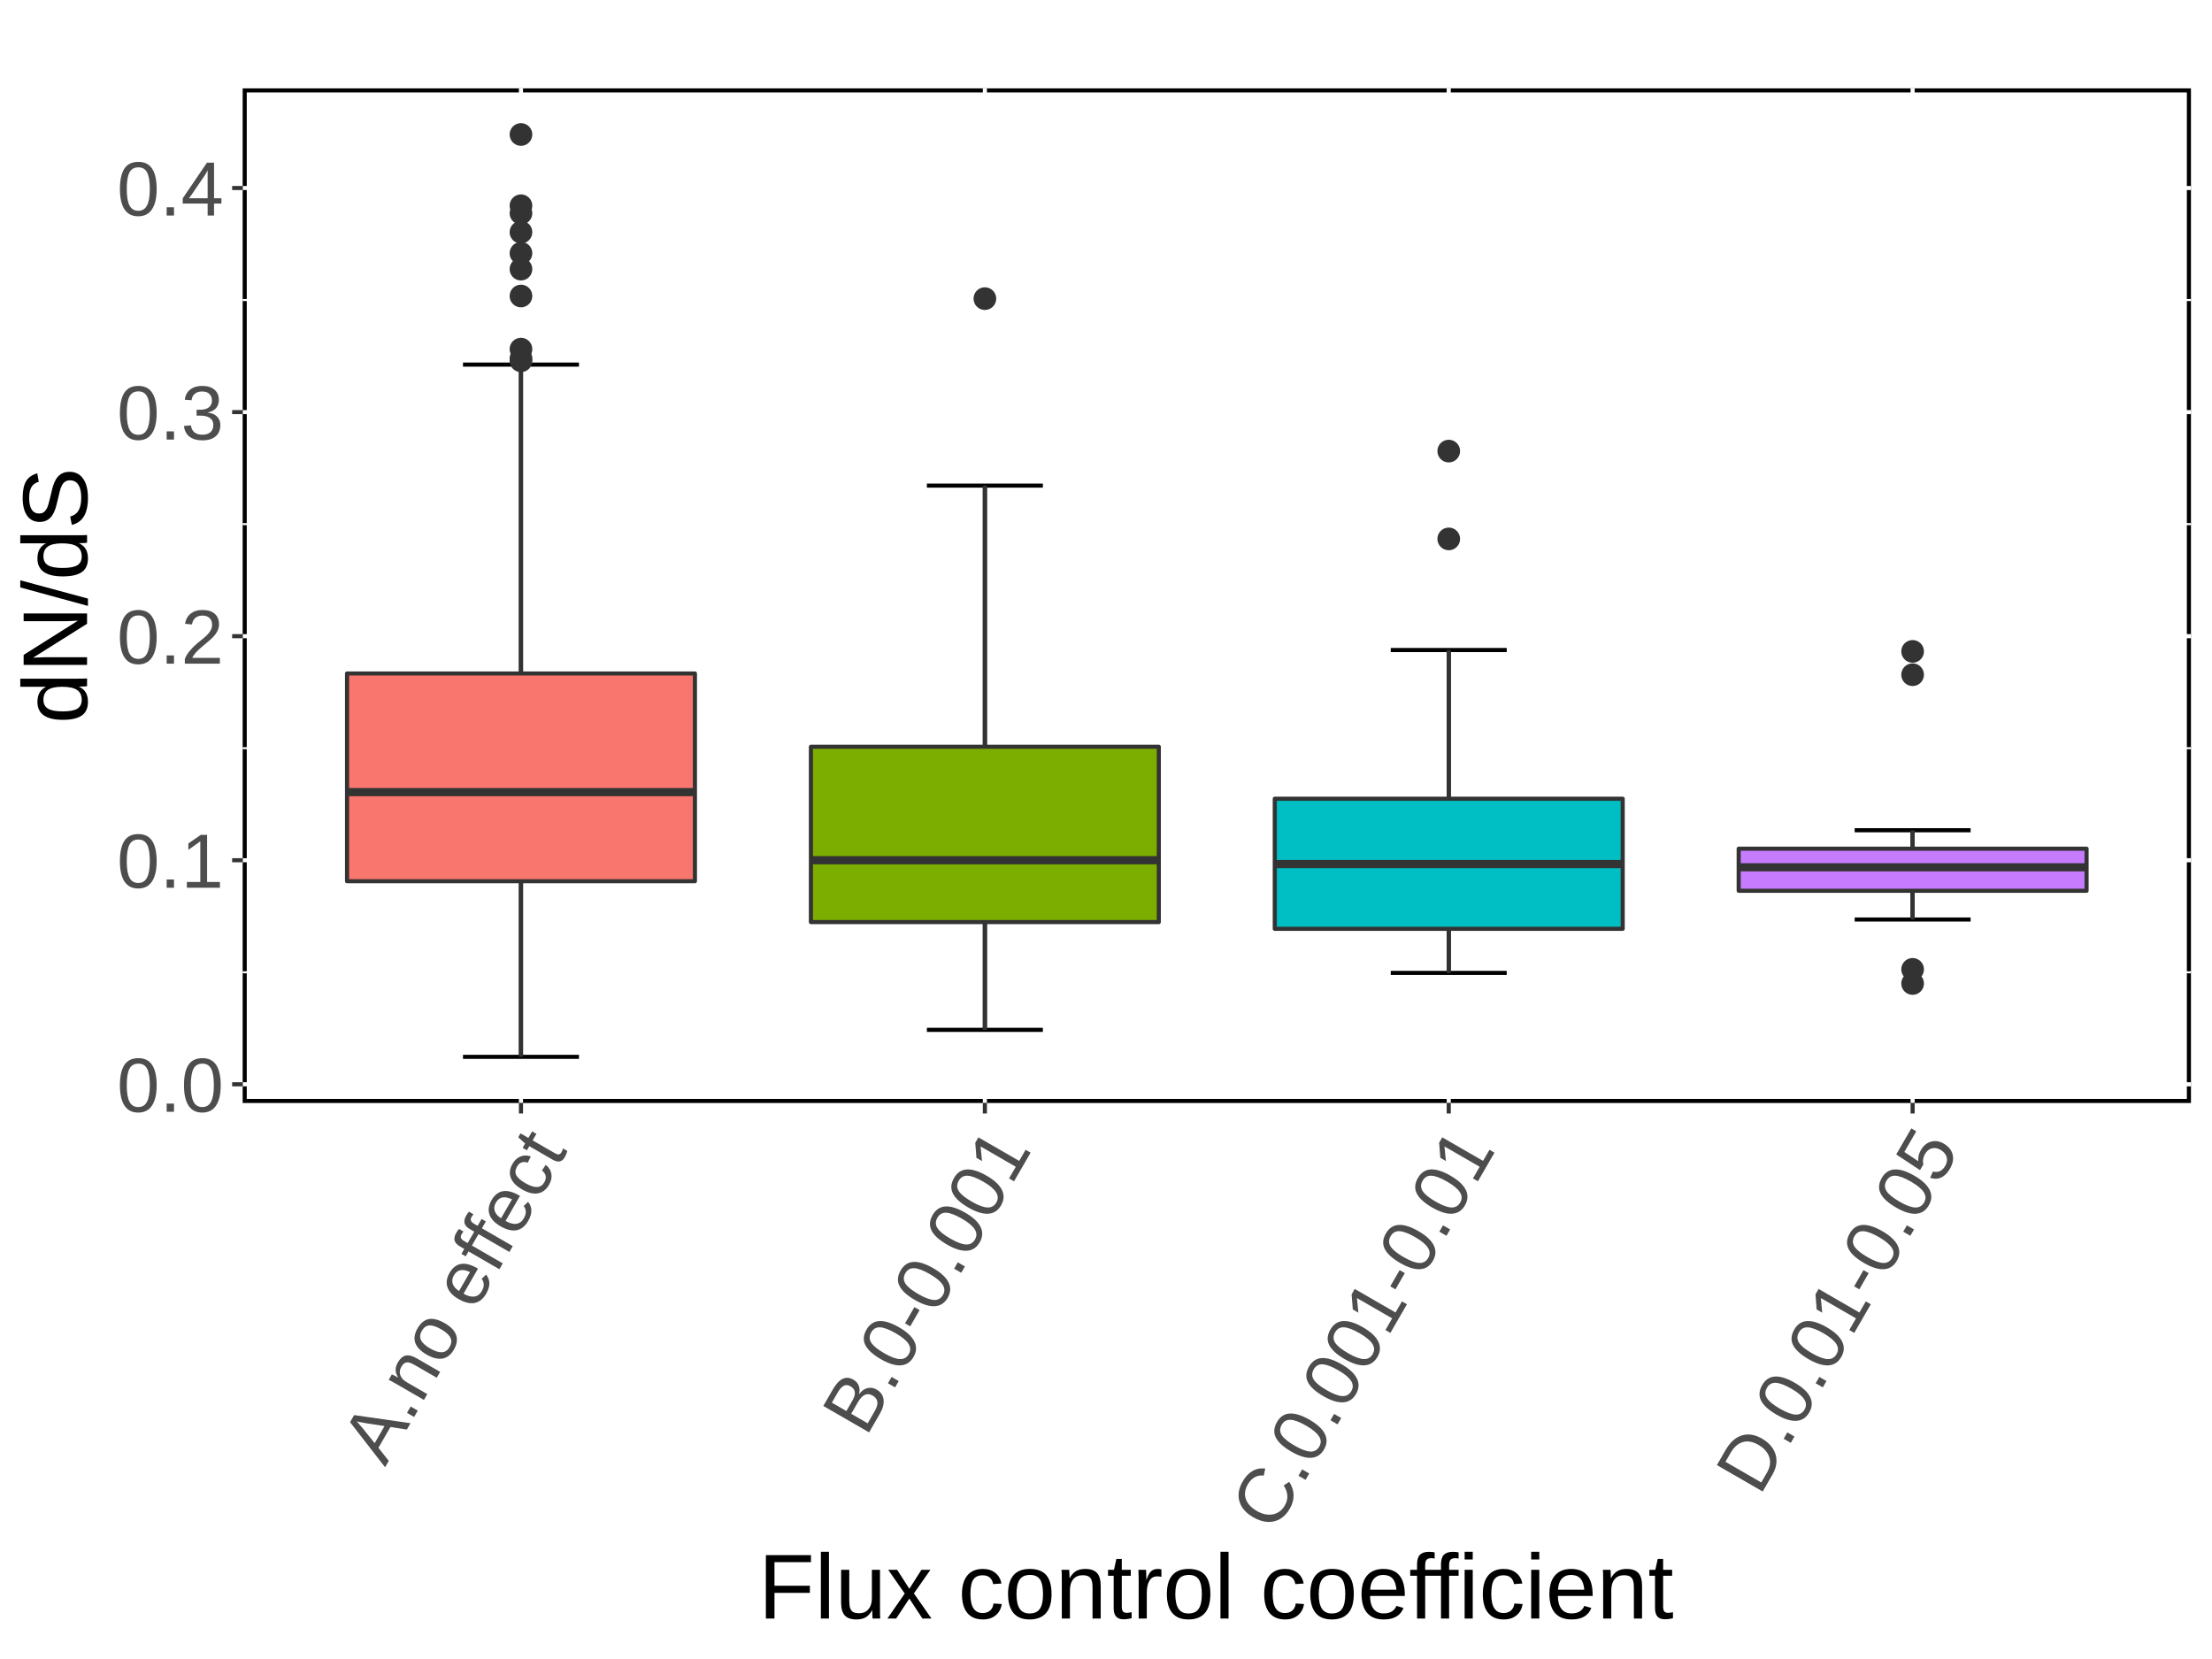
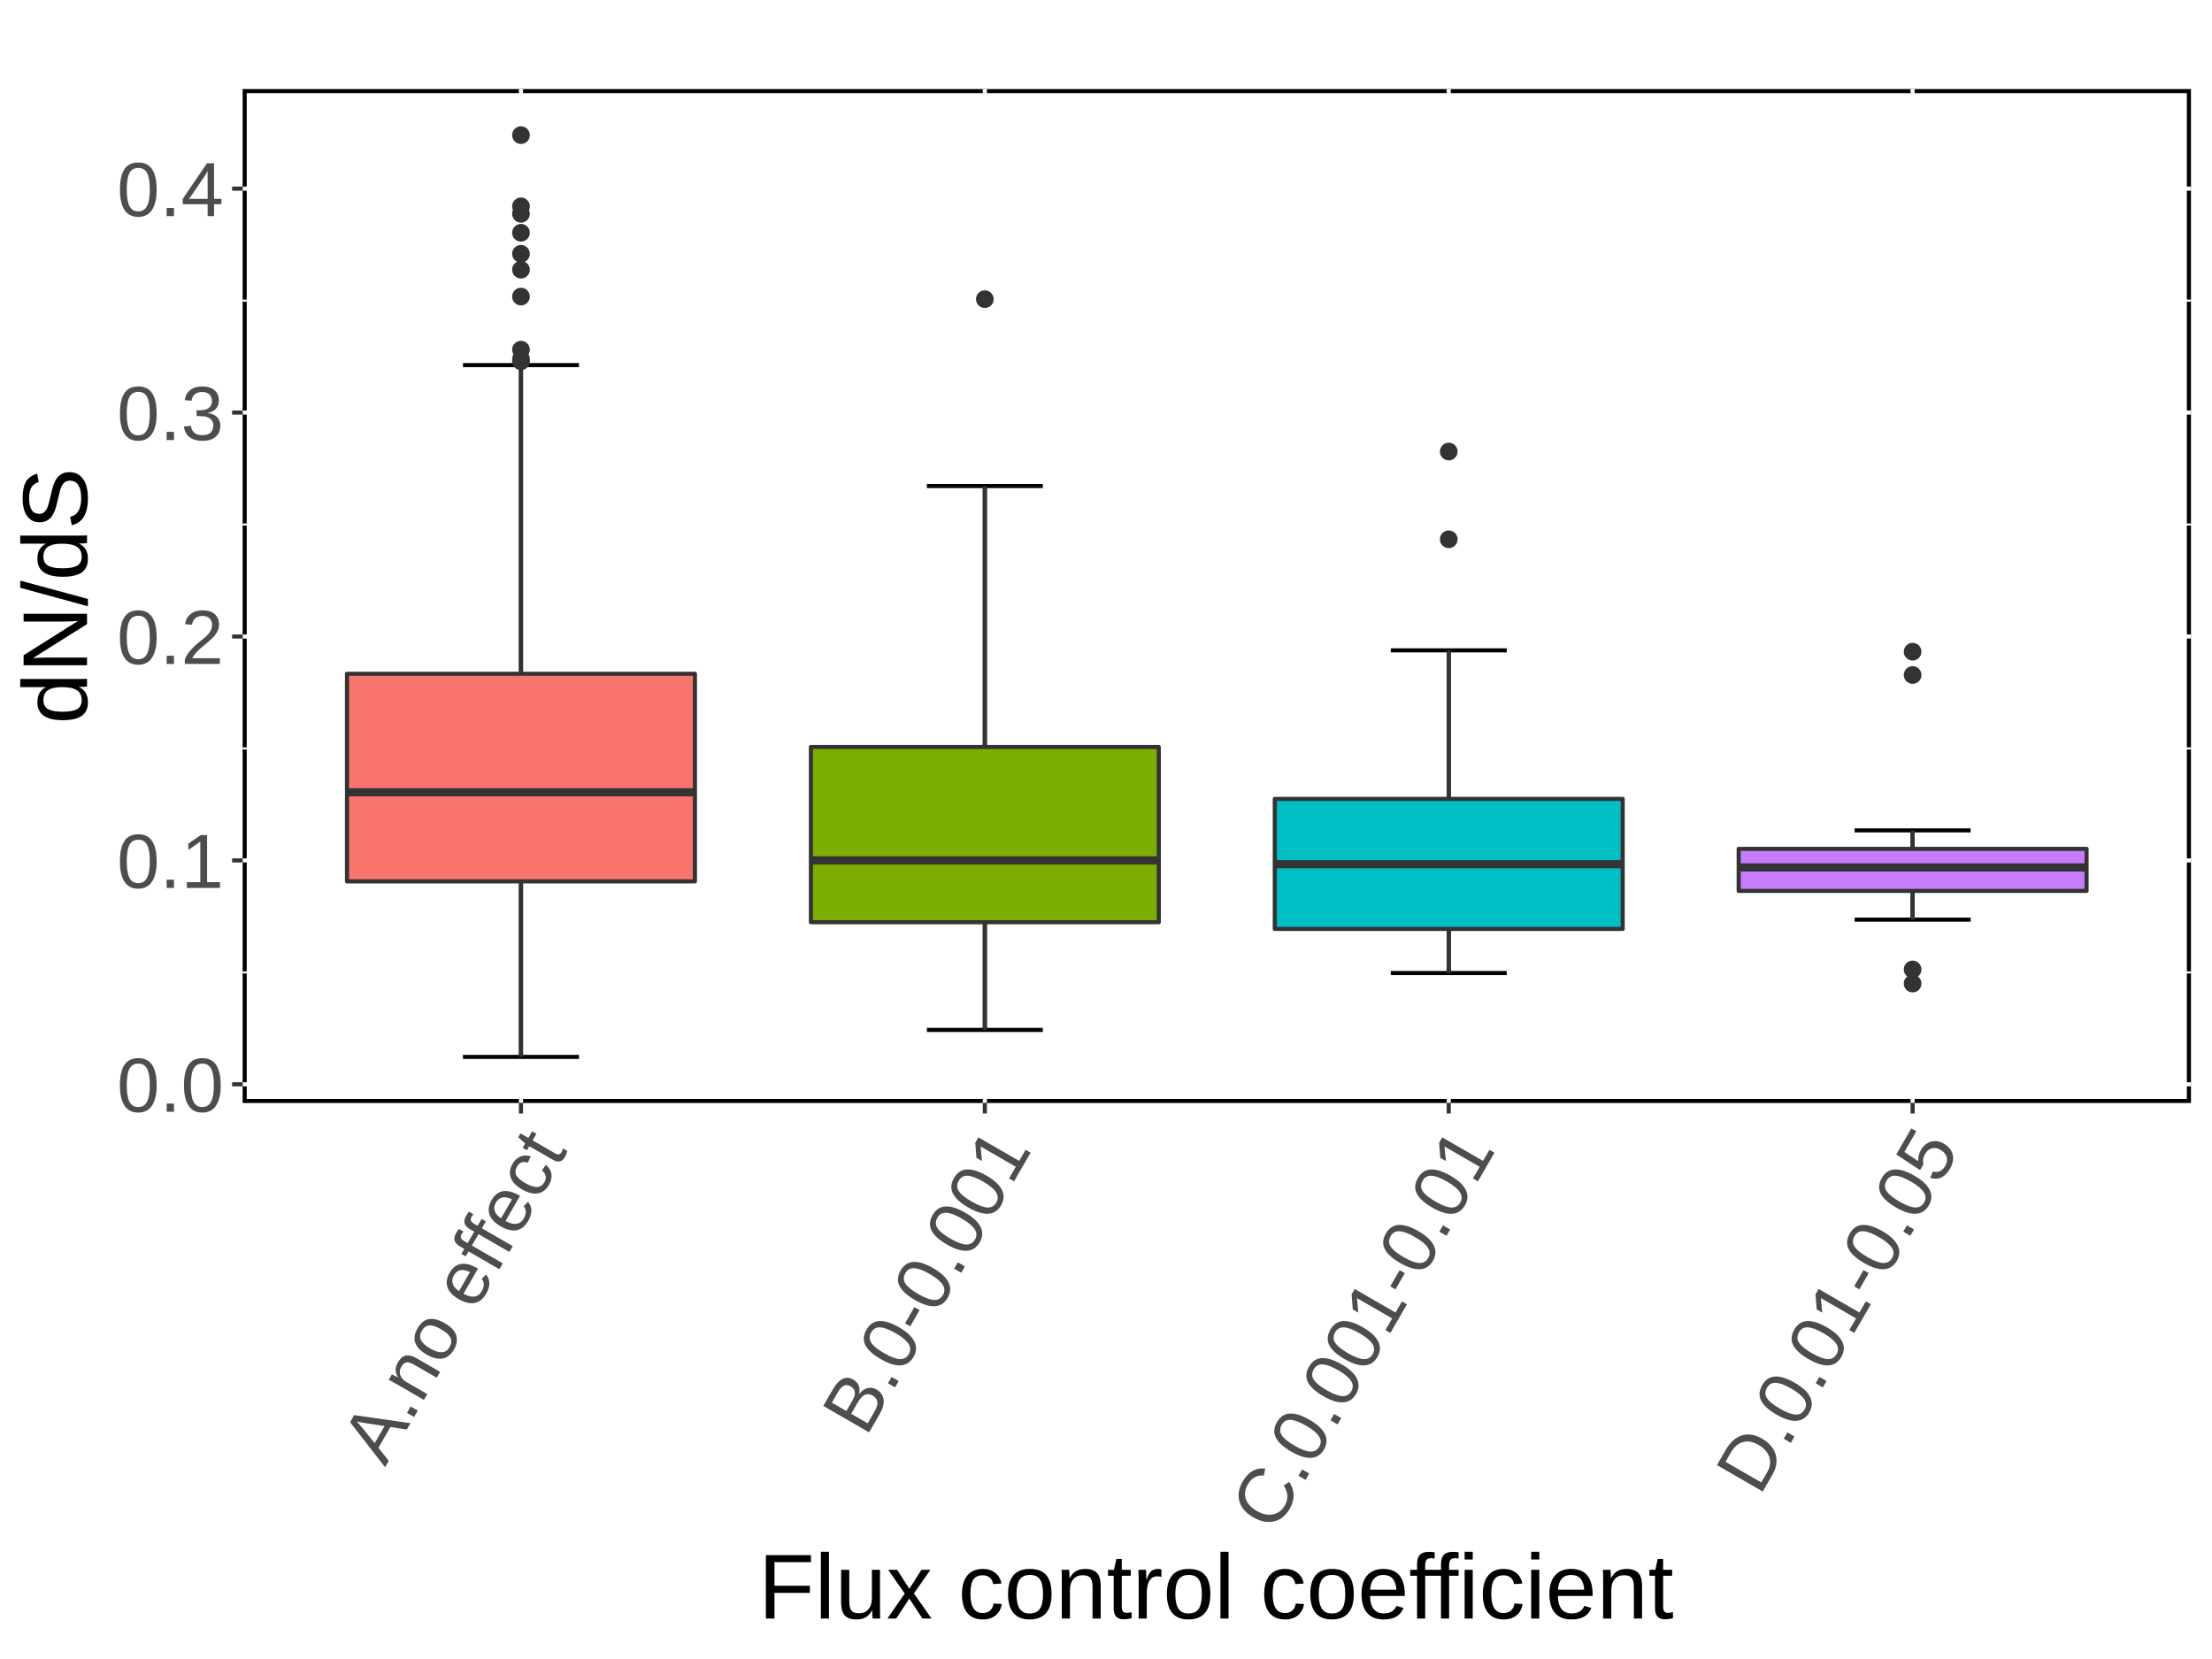
<svg xmlns="http://www.w3.org/2000/svg" viewBox="0 0 576.00 432.00">
  <defs>
    <style type="text/css">
    line, polyline, polygon, path, rect, circle {
      fill: none;
      stroke: #000000;
      stroke-linecap: round;
      stroke-linejoin: round;
      stroke-miterlimit: 10.00;
    }
  </style>
  </defs>
  <rect width="100%" height="100%" style="stroke: none; fill: #FFFFFF;" />
  <rect x="0.00" y="0.00" width="576.00" height="432.00" style="stroke-width: 1.07; stroke: #FFFFFF; fill: #FFFFFF;" />
  <defs>
-     <clipPath id="cpNjMuMTl8NTcwLjUyfDI4Ny4yMXwyMy4wMQ==">
-       <rect x="63.19" y="23.01" width="507.33" height="264.21" />
+     <clipPath id="cpNjMuMTh8NTcwLjUyfDI4Ny4yMXwyMy4xOQ==">
+       <rect x="63.18" y="23.19" width="507.34" height="264.03" />
    </clipPath>
  </defs>
-   <rect x="63.19" y="23.01" width="507.33" height="264.21" style="stroke-width: 2.13; fill: #FFFFFF;" clip-path="url(#cpNjMuMTl8NTcwLjUyfDI4Ny4yMXwyMy4wMQ==)" />
-   <polyline points="63.19,253.18 570.52,253.18 " style="stroke-width: 0.53; stroke: #FFFFFF; stroke-linecap: butt;" clip-path="url(#cpNjMuMTl8NTcwLjUyfDI4Ny4yMXwyMy4wMQ==)" />
-   <polyline points="63.19,194.83 570.52,194.83 " style="stroke-width: 0.53; stroke: #FFFFFF; stroke-linecap: butt;" clip-path="url(#cpNjMuMTl8NTcwLjUyfDI4Ny4yMXwyMy4wMQ==)" />
-   <polyline points="63.19,136.48 570.52,136.48 " style="stroke-width: 0.53; stroke: #FFFFFF; stroke-linecap: butt;" clip-path="url(#cpNjMuMTl8NTcwLjUyfDI4Ny4yMXwyMy4wMQ==)" />
-   <polyline points="63.19,78.13 570.52,78.13 " style="stroke-width: 0.53; stroke: #FFFFFF; stroke-linecap: butt;" clip-path="url(#cpNjMuMTl8NTcwLjUyfDI4Ny4yMXwyMy4wMQ==)" />
-   <polyline points="63.19,282.35 570.52,282.35 " style="stroke-width: 1.07; stroke: #FFFFFF; stroke-linecap: butt;" clip-path="url(#cpNjMuMTl8NTcwLjUyfDI4Ny4yMXwyMy4wMQ==)" />
-   <polyline points="63.19,224.00 570.52,224.00 " style="stroke-width: 1.07; stroke: #FFFFFF; stroke-linecap: butt;" clip-path="url(#cpNjMuMTl8NTcwLjUyfDI4Ny4yMXwyMy4wMQ==)" />
-   <polyline points="63.19,165.66 570.52,165.66 " style="stroke-width: 1.07; stroke: #FFFFFF; stroke-linecap: butt;" clip-path="url(#cpNjMuMTl8NTcwLjUyfDI4Ny4yMXwyMy4wMQ==)" />
-   <polyline points="63.19,107.31 570.52,107.31 " style="stroke-width: 1.07; stroke: #FFFFFF; stroke-linecap: butt;" clip-path="url(#cpNjMuMTl8NTcwLjUyfDI4Ny4yMXwyMy4wMQ==)" />
-   <polyline points="63.19,48.96 570.52,48.96 " style="stroke-width: 1.07; stroke: #FFFFFF; stroke-linecap: butt;" clip-path="url(#cpNjMuMTl8NTcwLjUyfDI4Ny4yMXwyMy4wMQ==)" />
-   <polyline points="135.66,287.21 135.66,23.01 " style="stroke-width: 1.07; stroke: #FFFFFF; stroke-linecap: butt;" clip-path="url(#cpNjMuMTl8NTcwLjUyfDI4Ny4yMXwyMy4wMQ==)" />
-   <polyline points="256.46,287.21 256.46,23.01 " style="stroke-width: 1.07; stroke: #FFFFFF; stroke-linecap: butt;" clip-path="url(#cpNjMuMTl8NTcwLjUyfDI4Ny4yMXwyMy4wMQ==)" />
-   <polyline points="377.25,287.21 377.25,23.01 " style="stroke-width: 1.07; stroke: #FFFFFF; stroke-linecap: butt;" clip-path="url(#cpNjMuMTl8NTcwLjUyfDI4Ny4yMXwyMy4wMQ==)" />
-   <polyline points="498.04,287.21 498.04,23.01 " style="stroke-width: 1.07; stroke: #FFFFFF; stroke-linecap: butt;" clip-path="url(#cpNjMuMTl8NTcwLjUyfDI4Ny4yMXwyMy4wMQ==)" />
-   <polyline points="120.56,94.94 150.76,94.94 " style="stroke-width: 1.07; stroke-linecap: butt;" clip-path="url(#cpNjMuMTl8NTcwLjUyfDI4Ny4yMXwyMy4wMQ==)" />
-   <polyline points="135.66,94.94 135.66,275.20 " style="stroke-width: 1.07; stroke-linecap: butt;" clip-path="url(#cpNjMuMTl8NTcwLjUyfDI4Ny4yMXwyMy4wMQ==)" />
-   <polyline points="120.56,275.20 150.76,275.20 " style="stroke-width: 1.07; stroke-linecap: butt;" clip-path="url(#cpNjMuMTl8NTcwLjUyfDI4Ny4yMXwyMy4wMQ==)" />
-   <polyline points="241.36,126.45 271.56,126.45 " style="stroke-width: 1.07; stroke-linecap: butt;" clip-path="url(#cpNjMuMTl8NTcwLjUyfDI4Ny4yMXwyMy4wMQ==)" />
-   <polyline points="256.46,126.45 256.46,268.17 " style="stroke-width: 1.07; stroke-linecap: butt;" clip-path="url(#cpNjMuMTl8NTcwLjUyfDI4Ny4yMXwyMy4wMQ==)" />
-   <polyline points="241.36,268.17 271.56,268.17 " style="stroke-width: 1.07; stroke-linecap: butt;" clip-path="url(#cpNjMuMTl8NTcwLjUyfDI4Ny4yMXwyMy4wMQ==)" />
-   <polyline points="362.15,169.27 392.35,169.27 " style="stroke-width: 1.07; stroke-linecap: butt;" clip-path="url(#cpNjMuMTl8NTcwLjUyfDI4Ny4yMXwyMy4wMQ==)" />
-   <polyline points="377.25,169.27 377.25,253.35 " style="stroke-width: 1.07; stroke-linecap: butt;" clip-path="url(#cpNjMuMTl8NTcwLjUyfDI4Ny4yMXwyMy4wMQ==)" />
-   <polyline points="362.15,253.35 392.35,253.35 " style="stroke-width: 1.07; stroke-linecap: butt;" clip-path="url(#cpNjMuMTl8NTcwLjUyfDI4Ny4yMXwyMy4wMQ==)" />
-   <polyline points="482.95,216.19 513.14,216.19 " style="stroke-width: 1.07; stroke-linecap: butt;" clip-path="url(#cpNjMuMTl8NTcwLjUyfDI4Ny4yMXwyMy4wMQ==)" />
-   <polyline points="498.04,216.19 498.04,239.44 " style="stroke-width: 1.07; stroke-linecap: butt;" clip-path="url(#cpNjMuMTl8NTcwLjUyfDI4Ny4yMXwyMy4wMQ==)" />
-   <polyline points="482.95,239.44 513.14,239.44 " style="stroke-width: 1.07; stroke-linecap: butt;" clip-path="url(#cpNjMuMTl8NTcwLjUyfDI4Ny4yMXwyMy4wMQ==)" />
-   <circle cx="135.66" cy="70.08" r="1.95pt" style="stroke-width: 0.71; stroke: #333333; fill: #333333;" clip-path="url(#cpNjMuMTl8NTcwLjUyfDI4Ny4yMXwyMy4wMQ==)" />
-   <circle cx="135.66" cy="35.02" r="1.95pt" style="stroke-width: 0.71; stroke: #333333; fill: #333333;" clip-path="url(#cpNjMuMTl8NTcwLjUyfDI4Ny4yMXwyMy4wMQ==)" />
-   <circle cx="135.66" cy="93.33" r="1.95pt" style="stroke-width: 0.71; stroke: #333333; fill: #333333;" clip-path="url(#cpNjMuMTl8NTcwLjUyfDI4Ny4yMXwyMy4wMQ==)" />
-   <circle cx="135.66" cy="65.94" r="1.95pt" style="stroke-width: 0.71; stroke: #333333; fill: #333333;" clip-path="url(#cpNjMuMTl8NTcwLjUyfDI4Ny4yMXwyMy4wMQ==)" />
-   <circle cx="135.66" cy="77.08" r="1.95pt" style="stroke-width: 0.71; stroke: #333333; fill: #333333;" clip-path="url(#cpNjMuMTl8NTcwLjUyfDI4Ny4yMXwyMy4wMQ==)" />
-   <circle cx="135.66" cy="55.52" r="1.95pt" style="stroke-width: 0.71; stroke: #333333; fill: #333333;" clip-path="url(#cpNjMuMTl8NTcwLjUyfDI4Ny4yMXwyMy4wMQ==)" />
-   <circle cx="135.66" cy="90.91" r="1.95pt" style="stroke-width: 0.71; stroke: #333333; fill: #333333;" clip-path="url(#cpNjMuMTl8NTcwLjUyfDI4Ny4yMXwyMy4wMQ==)" />
-   <circle cx="135.66" cy="93.95" r="1.95pt" style="stroke-width: 0.71; stroke: #333333; fill: #333333;" clip-path="url(#cpNjMuMTl8NTcwLjUyfDI4Ny4yMXwyMy4wMQ==)" />
-   <circle cx="135.66" cy="53.57" r="1.95pt" style="stroke-width: 0.71; stroke: #333333; fill: #333333;" clip-path="url(#cpNjMuMTl8NTcwLjUyfDI4Ny4yMXwyMy4wMQ==)" />
-   <circle cx="135.66" cy="60.46" r="1.95pt" style="stroke-width: 0.71; stroke: #333333; fill: #333333;" clip-path="url(#cpNjMuMTl8NTcwLjUyfDI4Ny4yMXwyMy4wMQ==)" />
-   <line x1="135.66" y1="175.37" x2="135.66" y2="94.94" style="stroke-width: 1.07; stroke: #333333; stroke-linecap: butt;" clip-path="url(#cpNjMuMTl8NTcwLjUyfDI4Ny4yMXwyMy4wMQ==)" />
-   <line x1="135.66" y1="229.47" x2="135.66" y2="275.20" style="stroke-width: 1.07; stroke: #333333; stroke-linecap: butt;" clip-path="url(#cpNjMuMTl8NTcwLjUyfDI4Ny4yMXwyMy4wMQ==)" />
-   <polygon points="90.37,175.37 90.37,229.47 180.96,229.47 180.96,175.37 90.37,175.37 " style="stroke-width: 1.07; stroke: #333333; fill: #F8766D;" clip-path="url(#cpNjMuMTl8NTcwLjUyfDI4Ny4yMXwyMy4wMQ==)" />
-   <line x1="90.37" y1="206.27" x2="180.96" y2="206.27" style="stroke-width: 2.13; stroke: #333333; stroke-linecap: butt;" clip-path="url(#cpNjMuMTl8NTcwLjUyfDI4Ny4yMXwyMy4wMQ==)" />
-   <circle cx="256.46" cy="77.76" r="1.95pt" style="stroke-width: 0.71; stroke: #333333; fill: #333333;" clip-path="url(#cpNjMuMTl8NTcwLjUyfDI4Ny4yMXwyMy4wMQ==)" />
-   <line x1="256.46" y1="194.45" x2="256.46" y2="126.45" style="stroke-width: 1.07; stroke: #333333; stroke-linecap: butt;" clip-path="url(#cpNjMuMTl8NTcwLjUyfDI4Ny4yMXwyMy4wMQ==)" />
-   <line x1="256.46" y1="240.11" x2="256.46" y2="268.17" style="stroke-width: 1.07; stroke: #333333; stroke-linecap: butt;" clip-path="url(#cpNjMuMTl8NTcwLjUyfDI4Ny4yMXwyMy4wMQ==)" />
-   <polygon points="211.16,194.45 211.16,240.11 301.75,240.11 301.75,194.45 211.16,194.45 " style="stroke-width: 1.07; stroke: #333333; fill: #7CAE00;" clip-path="url(#cpNjMuMTl8NTcwLjUyfDI4Ny4yMXwyMy4wMQ==)" />
-   <line x1="211.16" y1="224.00" x2="301.75" y2="224.00" style="stroke-width: 2.13; stroke: #333333; stroke-linecap: butt;" clip-path="url(#cpNjMuMTl8NTcwLjUyfDI4Ny4yMXwyMy4wMQ==)" />
-   <circle cx="377.25" cy="117.46" r="1.95pt" style="stroke-width: 0.71; stroke: #333333; fill: #333333;" clip-path="url(#cpNjMuMTl8NTcwLjUyfDI4Ny4yMXwyMy4wMQ==)" />
-   <circle cx="377.25" cy="140.33" r="1.95pt" style="stroke-width: 0.71; stroke: #333333; fill: #333333;" clip-path="url(#cpNjMuMTl8NTcwLjUyfDI4Ny4yMXwyMy4wMQ==)" />
-   <line x1="377.25" y1="207.99" x2="377.25" y2="169.27" style="stroke-width: 1.07; stroke: #333333; stroke-linecap: butt;" clip-path="url(#cpNjMuMTl8NTcwLjUyfDI4Ny4yMXwyMy4wMQ==)" />
-   <line x1="377.25" y1="241.86" x2="377.25" y2="253.35" style="stroke-width: 1.07; stroke: #333333; stroke-linecap: butt;" clip-path="url(#cpNjMuMTl8NTcwLjUyfDI4Ny4yMXwyMy4wMQ==)" />
-   <polygon points="331.95,207.99 331.95,241.86 422.55,241.86 422.55,207.99 331.95,207.99 " style="stroke-width: 1.07; stroke: #333333; fill: #00BFC4;" clip-path="url(#cpNjMuMTl8NTcwLjUyfDI4Ny4yMXwyMy4wMQ==)" />
-   <line x1="331.95" y1="225.00" x2="422.55" y2="225.00" style="stroke-width: 2.13; stroke: #333333; stroke-linecap: butt;" clip-path="url(#cpNjMuMTl8NTcwLjUyfDI4Ny4yMXwyMy4wMQ==)" />
-   <circle cx="498.04" cy="175.69" r="1.95pt" style="stroke-width: 0.71; stroke: #333333; fill: #333333;" clip-path="url(#cpNjMuMTl8NTcwLjUyfDI4Ny4yMXwyMy4wMQ==)" />
-   <circle cx="498.04" cy="256.10" r="1.95pt" style="stroke-width: 0.71; stroke: #333333; fill: #333333;" clip-path="url(#cpNjMuMTl8NTcwLjUyfDI4Ny4yMXwyMy4wMQ==)" />
-   <circle cx="498.04" cy="169.62" r="1.95pt" style="stroke-width: 0.71; stroke: #333333; fill: #333333;" clip-path="url(#cpNjMuMTl8NTcwLjUyfDI4Ny4yMXwyMy4wMQ==)" />
-   <circle cx="498.04" cy="252.42" r="1.95pt" style="stroke-width: 0.71; stroke: #333333; fill: #333333;" clip-path="url(#cpNjMuMTl8NTcwLjUyfDI4Ny4yMXwyMy4wMQ==)" />
-   <line x1="498.04" y1="221.00" x2="498.04" y2="216.19" style="stroke-width: 1.07; stroke: #333333; stroke-linecap: butt;" clip-path="url(#cpNjMuMTl8NTcwLjUyfDI4Ny4yMXwyMy4wMQ==)" />
-   <line x1="498.04" y1="231.95" x2="498.04" y2="239.44" style="stroke-width: 1.07; stroke: #333333; stroke-linecap: butt;" clip-path="url(#cpNjMuMTl8NTcwLjUyfDI4Ny4yMXwyMy4wMQ==)" />
-   <polygon points="452.75,221.00 452.75,231.95 543.34,231.95 543.34,221.00 452.75,221.00 " style="stroke-width: 1.07; stroke: #333333; fill: #C77CFF;" clip-path="url(#cpNjMuMTl8NTcwLjUyfDI4Ny4yMXwyMy4wMQ==)" />
-   <line x1="452.75" y1="225.84" x2="543.34" y2="225.84" style="stroke-width: 2.13; stroke: #333333; stroke-linecap: butt;" clip-path="url(#cpNjMuMTl8NTcwLjUyfDI4Ny4yMXwyMy4wMQ==)" />
+   <rect x="63.18" y="23.19" width="507.34" height="264.03" style="stroke-width: 2.13; fill: #FFFFFF;" clip-path="url(#cpNjMuMTh8NTcwLjUyfDI4Ny4yMXwyMy4xOQ==)" />
+   <polyline points="63.18,253.20 570.52,253.20 " style="stroke-width: 0.53; stroke: #FFFFFF; stroke-linecap: butt;" clip-path="url(#cpNjMuMTh8NTcwLjUyfDI4Ny4yMXwyMy4xOQ==)" />
+   <polyline points="63.18,194.89 570.52,194.89 " style="stroke-width: 0.53; stroke: #FFFFFF; stroke-linecap: butt;" clip-path="url(#cpNjMuMTh8NTcwLjUyfDI4Ny4yMXwyMy4xOQ==)" />
+   <polyline points="63.18,136.58 570.52,136.58 " style="stroke-width: 0.53; stroke: #FFFFFF; stroke-linecap: butt;" clip-path="url(#cpNjMuMTh8NTcwLjUyfDI4Ny4yMXwyMy4xOQ==)" />
+   <polyline points="63.18,78.28 570.52,78.28 " style="stroke-width: 0.53; stroke: #FFFFFF; stroke-linecap: butt;" clip-path="url(#cpNjMuMTh8NTcwLjUyfDI4Ny4yMXwyMy4xOQ==)" />
+   <polyline points="63.18,282.35 570.52,282.35 " style="stroke-width: 1.07; stroke: #FFFFFF; stroke-linecap: butt;" clip-path="url(#cpNjMuMTh8NTcwLjUyfDI4Ny4yMXwyMy4xOQ==)" />
+   <polyline points="63.18,224.05 570.52,224.05 " style="stroke-width: 1.07; stroke: #FFFFFF; stroke-linecap: butt;" clip-path="url(#cpNjMuMTh8NTcwLjUyfDI4Ny4yMXwyMy4xOQ==)" />
+   <polyline points="63.18,165.74 570.52,165.74 " style="stroke-width: 1.07; stroke: #FFFFFF; stroke-linecap: butt;" clip-path="url(#cpNjMuMTh8NTcwLjUyfDI4Ny4yMXwyMy4xOQ==)" />
+   <polyline points="63.18,107.43 570.52,107.43 " style="stroke-width: 1.07; stroke: #FFFFFF; stroke-linecap: butt;" clip-path="url(#cpNjMuMTh8NTcwLjUyfDI4Ny4yMXwyMy4xOQ==)" />
+   <polyline points="63.18,49.12 570.52,49.12 " style="stroke-width: 1.07; stroke: #FFFFFF; stroke-linecap: butt;" clip-path="url(#cpNjMuMTh8NTcwLjUyfDI4Ny4yMXwyMy4xOQ==)" />
+   <polyline points="135.66,287.21 135.66,23.19 " style="stroke-width: 1.07; stroke: #FFFFFF; stroke-linecap: butt;" clip-path="url(#cpNjMuMTh8NTcwLjUyfDI4Ny4yMXwyMy4xOQ==)" />
+   <polyline points="256.45,287.21 256.45,23.19 " style="stroke-width: 1.07; stroke: #FFFFFF; stroke-linecap: butt;" clip-path="url(#cpNjMuMTh8NTcwLjUyfDI4Ny4yMXwyMy4xOQ==)" />
+   <polyline points="377.25,287.21 377.25,23.19 " style="stroke-width: 1.07; stroke: #FFFFFF; stroke-linecap: butt;" clip-path="url(#cpNjMuMTh8NTcwLjUyfDI4Ny4yMXwyMy4xOQ==)" />
+   <polyline points="498.04,287.21 498.04,23.19 " style="stroke-width: 1.07; stroke: #FFFFFF; stroke-linecap: butt;" clip-path="url(#cpNjMuMTh8NTcwLjUyfDI4Ny4yMXwyMy4xOQ==)" />
+   <polyline points="120.56,95.07 150.76,95.07 " style="stroke-width: 1.07; stroke-linecap: butt;" clip-path="url(#cpNjMuMTh8NTcwLjUyfDI4Ny4yMXwyMy4xOQ==)" />
+   <polyline points="135.66,95.07 135.66,275.21 " style="stroke-width: 1.07; stroke-linecap: butt;" clip-path="url(#cpNjMuMTh8NTcwLjUyfDI4Ny4yMXwyMy4xOQ==)" />
+   <polyline points="120.56,275.21 150.76,275.21 " style="stroke-width: 1.07; stroke-linecap: butt;" clip-path="url(#cpNjMuMTh8NTcwLjUyfDI4Ny4yMXwyMy4xOQ==)" />
+   <polyline points="241.36,126.56 271.55,126.56 " style="stroke-width: 1.07; stroke-linecap: butt;" clip-path="url(#cpNjMuMTh8NTcwLjUyfDI4Ny4yMXwyMy4xOQ==)" />
+   <polyline points="256.45,126.56 256.45,268.19 " style="stroke-width: 1.07; stroke-linecap: butt;" clip-path="url(#cpNjMuMTh8NTcwLjUyfDI4Ny4yMXwyMy4xOQ==)" />
+   <polyline points="241.36,268.19 271.55,268.19 " style="stroke-width: 1.07; stroke-linecap: butt;" clip-path="url(#cpNjMuMTh8NTcwLjUyfDI4Ny4yMXwyMy4xOQ==)" />
+   <polyline points="362.15,169.35 392.35,169.35 " style="stroke-width: 1.07; stroke-linecap: butt;" clip-path="url(#cpNjMuMTh8NTcwLjUyfDI4Ny4yMXwyMy4xOQ==)" />
+   <polyline points="377.25,169.35 377.25,253.38 " style="stroke-width: 1.07; stroke-linecap: butt;" clip-path="url(#cpNjMuMTh8NTcwLjUyfDI4Ny4yMXwyMy4xOQ==)" />
+   <polyline points="362.15,253.38 392.35,253.38 " style="stroke-width: 1.07; stroke-linecap: butt;" clip-path="url(#cpNjMuMTh8NTcwLjUyfDI4Ny4yMXwyMy4xOQ==)" />
+   <polyline points="482.94,216.23 513.14,216.23 " style="stroke-width: 1.07; stroke-linecap: butt;" clip-path="url(#cpNjMuMTh8NTcwLjUyfDI4Ny4yMXwyMy4xOQ==)" />
+   <polyline points="498.04,216.23 498.04,239.47 " style="stroke-width: 1.07; stroke-linecap: butt;" clip-path="url(#cpNjMuMTh8NTcwLjUyfDI4Ny4yMXwyMy4xOQ==)" />
+   <polyline points="482.94,239.47 513.14,239.47 " style="stroke-width: 1.07; stroke-linecap: butt;" clip-path="url(#cpNjMuMTh8NTcwLjUyfDI4Ny4yMXwyMy4xOQ==)" />
+   <circle cx="135.66" cy="70.23" r="1.95" style="stroke-width: 0.71; stroke: #333333; fill: #333333;" clip-path="url(#cpNjMuMTh8NTcwLjUyfDI4Ny4yMXwyMy4xOQ==)" />
+   <circle cx="135.66" cy="35.19" r="1.95" style="stroke-width: 0.71; stroke: #333333; fill: #333333;" clip-path="url(#cpNjMuMTh8NTcwLjUyfDI4Ny4yMXwyMy4xOQ==)" />
+   <circle cx="135.66" cy="93.47" r="1.95" style="stroke-width: 0.71; stroke: #333333; fill: #333333;" clip-path="url(#cpNjMuMTh8NTcwLjUyfDI4Ny4yMXwyMy4xOQ==)" />
+   <circle cx="135.66" cy="66.09" r="1.95" style="stroke-width: 0.71; stroke: #333333; fill: #333333;" clip-path="url(#cpNjMuMTh8NTcwLjUyfDI4Ny4yMXwyMy4xOQ==)" />
+   <circle cx="135.66" cy="77.23" r="1.95" style="stroke-width: 0.71; stroke: #333333; fill: #333333;" clip-path="url(#cpNjMuMTh8NTcwLjUyfDI4Ny4yMXwyMy4xOQ==)" />
+   <circle cx="135.66" cy="55.68" r="1.95" style="stroke-width: 0.71; stroke: #333333; fill: #333333;" clip-path="url(#cpNjMuMTh8NTcwLjUyfDI4Ny4yMXwyMy4xOQ==)" />
+   <circle cx="135.66" cy="91.05" r="1.95" style="stroke-width: 0.71; stroke: #333333; fill: #333333;" clip-path="url(#cpNjMuMTh8NTcwLjUyfDI4Ny4yMXwyMy4xOQ==)" />
+   <circle cx="135.66" cy="94.08" r="1.95" style="stroke-width: 0.71; stroke: #333333; fill: #333333;" clip-path="url(#cpNjMuMTh8NTcwLjUyfDI4Ny4yMXwyMy4xOQ==)" />
+   <circle cx="135.66" cy="53.73" r="1.95" style="stroke-width: 0.71; stroke: #333333; fill: #333333;" clip-path="url(#cpNjMuMTh8NTcwLjUyfDI4Ny4yMXwyMy4xOQ==)" />
+   <circle cx="135.66" cy="60.61" r="1.95" style="stroke-width: 0.71; stroke: #333333; fill: #333333;" clip-path="url(#cpNjMuMTh8NTcwLjUyfDI4Ny4yMXwyMy4xOQ==)" />
+   <line x1="135.66" y1="175.45" x2="135.66" y2="95.07" style="stroke-width: 1.07; stroke: #333333; stroke-linecap: butt;" clip-path="url(#cpNjMuMTh8NTcwLjUyfDI4Ny4yMXwyMy4xOQ==)" />
+   <line x1="135.66" y1="229.51" x2="135.66" y2="275.21" style="stroke-width: 1.07; stroke: #333333; stroke-linecap: butt;" clip-path="url(#cpNjMuMTh8NTcwLjUyfDI4Ny4yMXwyMy4xOQ==)" />
+   <polygon points="90.36,175.45 90.36,229.51 180.96,229.51 180.96,175.45 90.36,175.45 " style="stroke-width: 1.07; stroke: #333333; fill: #F8766D;" clip-path="url(#cpNjMuMTh8NTcwLjUyfDI4Ny4yMXwyMy4xOQ==)" />
+   <line x1="90.36" y1="206.32" x2="180.96" y2="206.32" style="stroke-width: 2.13; stroke: #333333; stroke-linecap: butt;" clip-path="url(#cpNjMuMTh8NTcwLjUyfDI4Ny4yMXwyMy4xOQ==)" />
+   <circle cx="256.45" cy="77.90" r="1.95" style="stroke-width: 0.71; stroke: #333333; fill: #333333;" clip-path="url(#cpNjMuMTh8NTcwLjUyfDI4Ny4yMXwyMy4xOQ==)" />
+   <line x1="256.45" y1="194.51" x2="256.45" y2="126.56" style="stroke-width: 1.07; stroke: #333333; stroke-linecap: butt;" clip-path="url(#cpNjMuMTh8NTcwLjUyfDI4Ny4yMXwyMy4xOQ==)" />
+   <line x1="256.45" y1="240.14" x2="256.45" y2="268.19" style="stroke-width: 1.07; stroke: #333333; stroke-linecap: butt;" clip-path="url(#cpNjMuMTh8NTcwLjUyfDI4Ny4yMXwyMy4xOQ==)" />
+   <polygon points="211.16,194.51 211.16,240.14 301.75,240.14 301.75,194.51 211.16,194.51 " style="stroke-width: 1.07; stroke: #333333; fill: #7CAE00;" clip-path="url(#cpNjMuMTh8NTcwLjUyfDI4Ny4yMXwyMy4xOQ==)" />
+   <line x1="211.16" y1="224.05" x2="301.75" y2="224.05" style="stroke-width: 2.13; stroke: #333333; stroke-linecap: butt;" clip-path="url(#cpNjMuMTh8NTcwLjUyfDI4Ny4yMXwyMy4xOQ==)" />
+   <circle cx="377.25" cy="117.58" r="1.95" style="stroke-width: 0.71; stroke: #333333; fill: #333333;" clip-path="url(#cpNjMuMTh8NTcwLjUyfDI4Ny4yMXwyMy4xOQ==)" />
+   <circle cx="377.25" cy="140.43" r="1.95" style="stroke-width: 0.71; stroke: #333333; fill: #333333;" clip-path="url(#cpNjMuMTh8NTcwLjUyfDI4Ny4yMXwyMy4xOQ==)" />
+   <line x1="377.25" y1="208.04" x2="377.25" y2="169.35" style="stroke-width: 1.07; stroke: #333333; stroke-linecap: butt;" clip-path="url(#cpNjMuMTh8NTcwLjUyfDI4Ny4yMXwyMy4xOQ==)" />
+   <line x1="377.25" y1="241.89" x2="377.25" y2="253.38" style="stroke-width: 1.07; stroke: #333333; stroke-linecap: butt;" clip-path="url(#cpNjMuMTh8NTcwLjUyfDI4Ny4yMXwyMy4xOQ==)" />
+   <polygon points="331.95,208.04 331.95,241.89 422.55,241.89 422.55,208.04 331.95,208.04 " style="stroke-width: 1.07; stroke: #333333; fill: #00BFC4;" clip-path="url(#cpNjMuMTh8NTcwLjUyfDI4Ny4yMXwyMy4xOQ==)" />
+   <line x1="331.95" y1="225.04" x2="422.55" y2="225.04" style="stroke-width: 2.13; stroke: #333333; stroke-linecap: butt;" clip-path="url(#cpNjMuMTh8NTcwLjUyfDI4Ny4yMXwyMy4xOQ==)" />
+   <circle cx="498.04" cy="175.77" r="1.95" style="stroke-width: 0.71; stroke: #333333; fill: #333333;" clip-path="url(#cpNjMuMTh8NTcwLjUyfDI4Ny4yMXwyMy4xOQ==)" />
+   <circle cx="498.04" cy="256.12" r="1.95" style="stroke-width: 0.71; stroke: #333333; fill: #333333;" clip-path="url(#cpNjMuMTh8NTcwLjUyfDI4Ny4yMXwyMy4xOQ==)" />
+   <circle cx="498.04" cy="169.70" r="1.95" style="stroke-width: 0.71; stroke: #333333; fill: #333333;" clip-path="url(#cpNjMuMTh8NTcwLjUyfDI4Ny4yMXwyMy4xOQ==)" />
+   <circle cx="498.04" cy="252.44" r="1.95" style="stroke-width: 0.71; stroke: #333333; fill: #333333;" clip-path="url(#cpNjMuMTh8NTcwLjUyfDI4Ny4yMXwyMy4xOQ==)" />
+   <line x1="498.04" y1="221.04" x2="498.04" y2="216.23" style="stroke-width: 1.07; stroke: #333333; stroke-linecap: butt;" clip-path="url(#cpNjMuMTh8NTcwLjUyfDI4Ny4yMXwyMy4xOQ==)" />
+   <line x1="498.04" y1="231.99" x2="498.04" y2="239.47" style="stroke-width: 1.07; stroke: #333333; stroke-linecap: butt;" clip-path="url(#cpNjMuMTh8NTcwLjUyfDI4Ny4yMXwyMy4xOQ==)" />
+   <polygon points="452.75,221.04 452.75,231.99 543.34,231.99 543.34,221.04 452.75,221.04 " style="stroke-width: 1.07; stroke: #333333; fill: #C77CFF;" clip-path="url(#cpNjMuMTh8NTcwLjUyfDI4Ny4yMXwyMy4xOQ==)" />
+   <line x1="452.75" y1="225.88" x2="543.34" y2="225.88" style="stroke-width: 2.13; stroke: #333333; stroke-linecap: butt;" clip-path="url(#cpNjMuMTh8NTcwLjUyfDI4Ny4yMXwyMy4xOQ==)" />
  <defs>
    <clipPath id="cpMC4wMHw1NzYuMDB8NDMyLjAwfDAuMDA=">
      <rect x="0.00" y="0.00" width="576.00" height="432.00" />
    </clipPath>
  </defs>
  <g clip-path="url(#cpMC4wMHw1NzYuMDB8NDMyLjAwfDAuMDA=)">
    <text x="30.45" y="289.51" style="font-size: 20.00px; fill: #4D4D4D; font-family: Arial;" textLength="27.80px" lengthAdjust="spacingAndGlyphs">0.0</text>
  </g>
  <g clip-path="url(#cpMC4wMHw1NzYuMDB8NDMyLjAwfDAuMDA=)">
-     <text x="30.45" y="231.16" style="font-size: 20.00px; fill: #4D4D4D; font-family: Arial;" textLength="27.80px" lengthAdjust="spacingAndGlyphs">0.1</text>
+     <text x="30.45" y="231.21" style="font-size: 20.00px; fill: #4D4D4D; font-family: Arial;" textLength="27.80px" lengthAdjust="spacingAndGlyphs">0.1</text>
  </g>
  <g clip-path="url(#cpMC4wMHw1NzYuMDB8NDMyLjAwfDAuMDA=)">
-     <text x="30.45" y="172.81" style="font-size: 20.00px; fill: #4D4D4D; font-family: Arial;" textLength="27.80px" lengthAdjust="spacingAndGlyphs">0.2</text>
+     <text x="30.45" y="172.90" style="font-size: 20.00px; fill: #4D4D4D; font-family: Arial;" textLength="27.80px" lengthAdjust="spacingAndGlyphs">0.2</text>
  </g>
  <g clip-path="url(#cpMC4wMHw1NzYuMDB8NDMyLjAwfDAuMDA=)">
-     <text x="30.45" y="114.46" style="font-size: 20.00px; fill: #4D4D4D; font-family: Arial;" textLength="27.80px" lengthAdjust="spacingAndGlyphs">0.3</text>
+     <text x="30.45" y="114.59" style="font-size: 20.00px; fill: #4D4D4D; font-family: Arial;" textLength="27.80px" lengthAdjust="spacingAndGlyphs">0.3</text>
  </g>
  <g clip-path="url(#cpMC4wMHw1NzYuMDB8NDMyLjAwfDAuMDA=)">
-     <text x="30.45" y="56.12" style="font-size: 20.00px; fill: #4D4D4D; font-family: Arial;" textLength="27.80px" lengthAdjust="spacingAndGlyphs">0.4</text>
+     <text x="30.45" y="56.28" style="font-size: 20.00px; fill: #4D4D4D; font-family: Arial;" textLength="27.80px" lengthAdjust="spacingAndGlyphs">0.4</text>
  </g>
-   <polyline points="60.45,282.35 63.19,282.35 " style="stroke-width: 1.07; stroke: #333333; stroke-linecap: butt;" clip-path="url(#cpMC4wMHw1NzYuMDB8NDMyLjAwfDAuMDA=)" />
-   <polyline points="60.45,224.00 63.19,224.00 " style="stroke-width: 1.07; stroke: #333333; stroke-linecap: butt;" clip-path="url(#cpMC4wMHw1NzYuMDB8NDMyLjAwfDAuMDA=)" />
-   <polyline points="60.45,165.66 63.19,165.66 " style="stroke-width: 1.07; stroke: #333333; stroke-linecap: butt;" clip-path="url(#cpMC4wMHw1NzYuMDB8NDMyLjAwfDAuMDA=)" />
-   <polyline points="60.45,107.31 63.19,107.31 " style="stroke-width: 1.07; stroke: #333333; stroke-linecap: butt;" clip-path="url(#cpMC4wMHw1NzYuMDB8NDMyLjAwfDAuMDA=)" />
-   <polyline points="60.45,48.96 63.19,48.96 " style="stroke-width: 1.07; stroke: #333333; stroke-linecap: butt;" clip-path="url(#cpMC4wMHw1NzYuMDB8NDMyLjAwfDAuMDA=)" />
+   <polyline points="60.44,282.35 63.18,282.35 " style="stroke-width: 1.07; stroke: #333333; stroke-linecap: butt;" clip-path="url(#cpMC4wMHw1NzYuMDB8NDMyLjAwfDAuMDA=)" />
+   <polyline points="60.44,224.05 63.18,224.05 " style="stroke-width: 1.07; stroke: #333333; stroke-linecap: butt;" clip-path="url(#cpMC4wMHw1NzYuMDB8NDMyLjAwfDAuMDA=)" />
+   <polyline points="60.44,165.74 63.18,165.74 " style="stroke-width: 1.07; stroke: #333333; stroke-linecap: butt;" clip-path="url(#cpMC4wMHw1NzYuMDB8NDMyLjAwfDAuMDA=)" />
+   <polyline points="60.44,107.43 63.18,107.43 " style="stroke-width: 1.07; stroke: #333333; stroke-linecap: butt;" clip-path="url(#cpMC4wMHw1NzYuMDB8NDMyLjAwfDAuMDA=)" />
+   <polyline points="60.44,49.12 63.18,49.12 " style="stroke-width: 1.07; stroke: #333333; stroke-linecap: butt;" clip-path="url(#cpMC4wMHw1NzYuMDB8NDMyLjAwfDAuMDA=)" />
  <polyline points="135.66,289.95 135.66,287.21 " style="stroke-width: 1.07; stroke: #333333; stroke-linecap: butt;" clip-path="url(#cpMC4wMHw1NzYuMDB8NDMyLjAwfDAuMDA=)" />
-   <polyline points="256.46,289.95 256.46,287.21 " style="stroke-width: 1.07; stroke: #333333; stroke-linecap: butt;" clip-path="url(#cpMC4wMHw1NzYuMDB8NDMyLjAwfDAuMDA=)" />
+   <polyline points="256.45,289.95 256.45,287.21 " style="stroke-width: 1.07; stroke: #333333; stroke-linecap: butt;" clip-path="url(#cpMC4wMHw1NzYuMDB8NDMyLjAwfDAuMDA=)" />
  <polyline points="377.25,289.95 377.25,287.21 " style="stroke-width: 1.07; stroke: #333333; stroke-linecap: butt;" clip-path="url(#cpMC4wMHw1NzYuMDB8NDMyLjAwfDAuMDA=)" />
  <polyline points="498.04,289.95 498.04,287.21 " style="stroke-width: 1.07; stroke: #333333; stroke-linecap: butt;" clip-path="url(#cpMC4wMHw1NzYuMDB8NDMyLjAwfDAuMDA=)" />
  <g clip-path="url(#cpMC4wMHw1NzYuMDB8NDMyLjAwfDAuMDA=)">
    <text transform="translate(100.25,382.11) rotate(-60)" style="font-size: 20.00px; fill: #4D4D4D; font-family: Arial;" textLength="95.62px" lengthAdjust="spacingAndGlyphs">A.no effect</text>
  </g>
  <g clip-path="url(#cpMC4wMHw1NzYuMDB8NDMyLjAwfDAuMDA=)">
    <text transform="translate(225.49,374.41) rotate(-60)" style="font-size: 20.00px; fill: #4D4D4D; font-family: Arial;" textLength="86.73px" lengthAdjust="spacingAndGlyphs">B.0-0.001</text>
  </g>
  <g clip-path="url(#cpMC4wMHw1NzYuMDB8NDMyLjAwfDAuMDA=)">
-     <text transform="translate(331.83,399.44) rotate(-60)" style="font-size: 20.00px; fill: #4D4D4D; font-family: Arial;" textLength="115.63px" lengthAdjust="spacingAndGlyphs">C.0.001-0.01</text>
+     <text transform="translate(331.83,399.45) rotate(-60)" style="font-size: 20.00px; fill: #4D4D4D; font-family: Arial;" textLength="115.63px" lengthAdjust="spacingAndGlyphs">C.0.001-0.01</text>
  </g>
  <g clip-path="url(#cpMC4wMHw1NzYuMDB8NDMyLjAwfDAuMDA=)">
-     <text transform="translate(458.18,389.81) rotate(-60)" style="font-size: 20.00px; fill: #4D4D4D; font-family: Arial;" textLength="104.51px" lengthAdjust="spacingAndGlyphs">D.0.01-0.05</text>
+     <text transform="translate(458.19,389.81) rotate(-60)" style="font-size: 20.00px; fill: #4D4D4D; font-family: Arial;" textLength="104.51px" lengthAdjust="spacingAndGlyphs">D.0.01-0.05</text>
  </g>
  <g clip-path="url(#cpMC4wMHw1NzYuMDB8NDMyLjAwfDAuMDA=)">
    <text x="197.47" y="421.47" style="font-size: 24.00px; font-family: Arial;" textLength="238.77px" lengthAdjust="spacingAndGlyphs">Flux control coefficient</text>
  </g>
  <g clip-path="url(#cpMC4wMHw1NzYuMDB8NDMyLjAwfDAuMDA=)">
-     <text transform="translate(22.67,188.46) rotate(-90)" style="font-size: 24.00px; font-family: Arial;" textLength="66.70px" lengthAdjust="spacingAndGlyphs">dN/dS</text>
+     <text transform="translate(22.66,188.55) rotate(-90)" style="font-size: 24.00px; font-family: Arial;" textLength="66.70px" lengthAdjust="spacingAndGlyphs">dN/dS</text>
  </g>
</svg>
